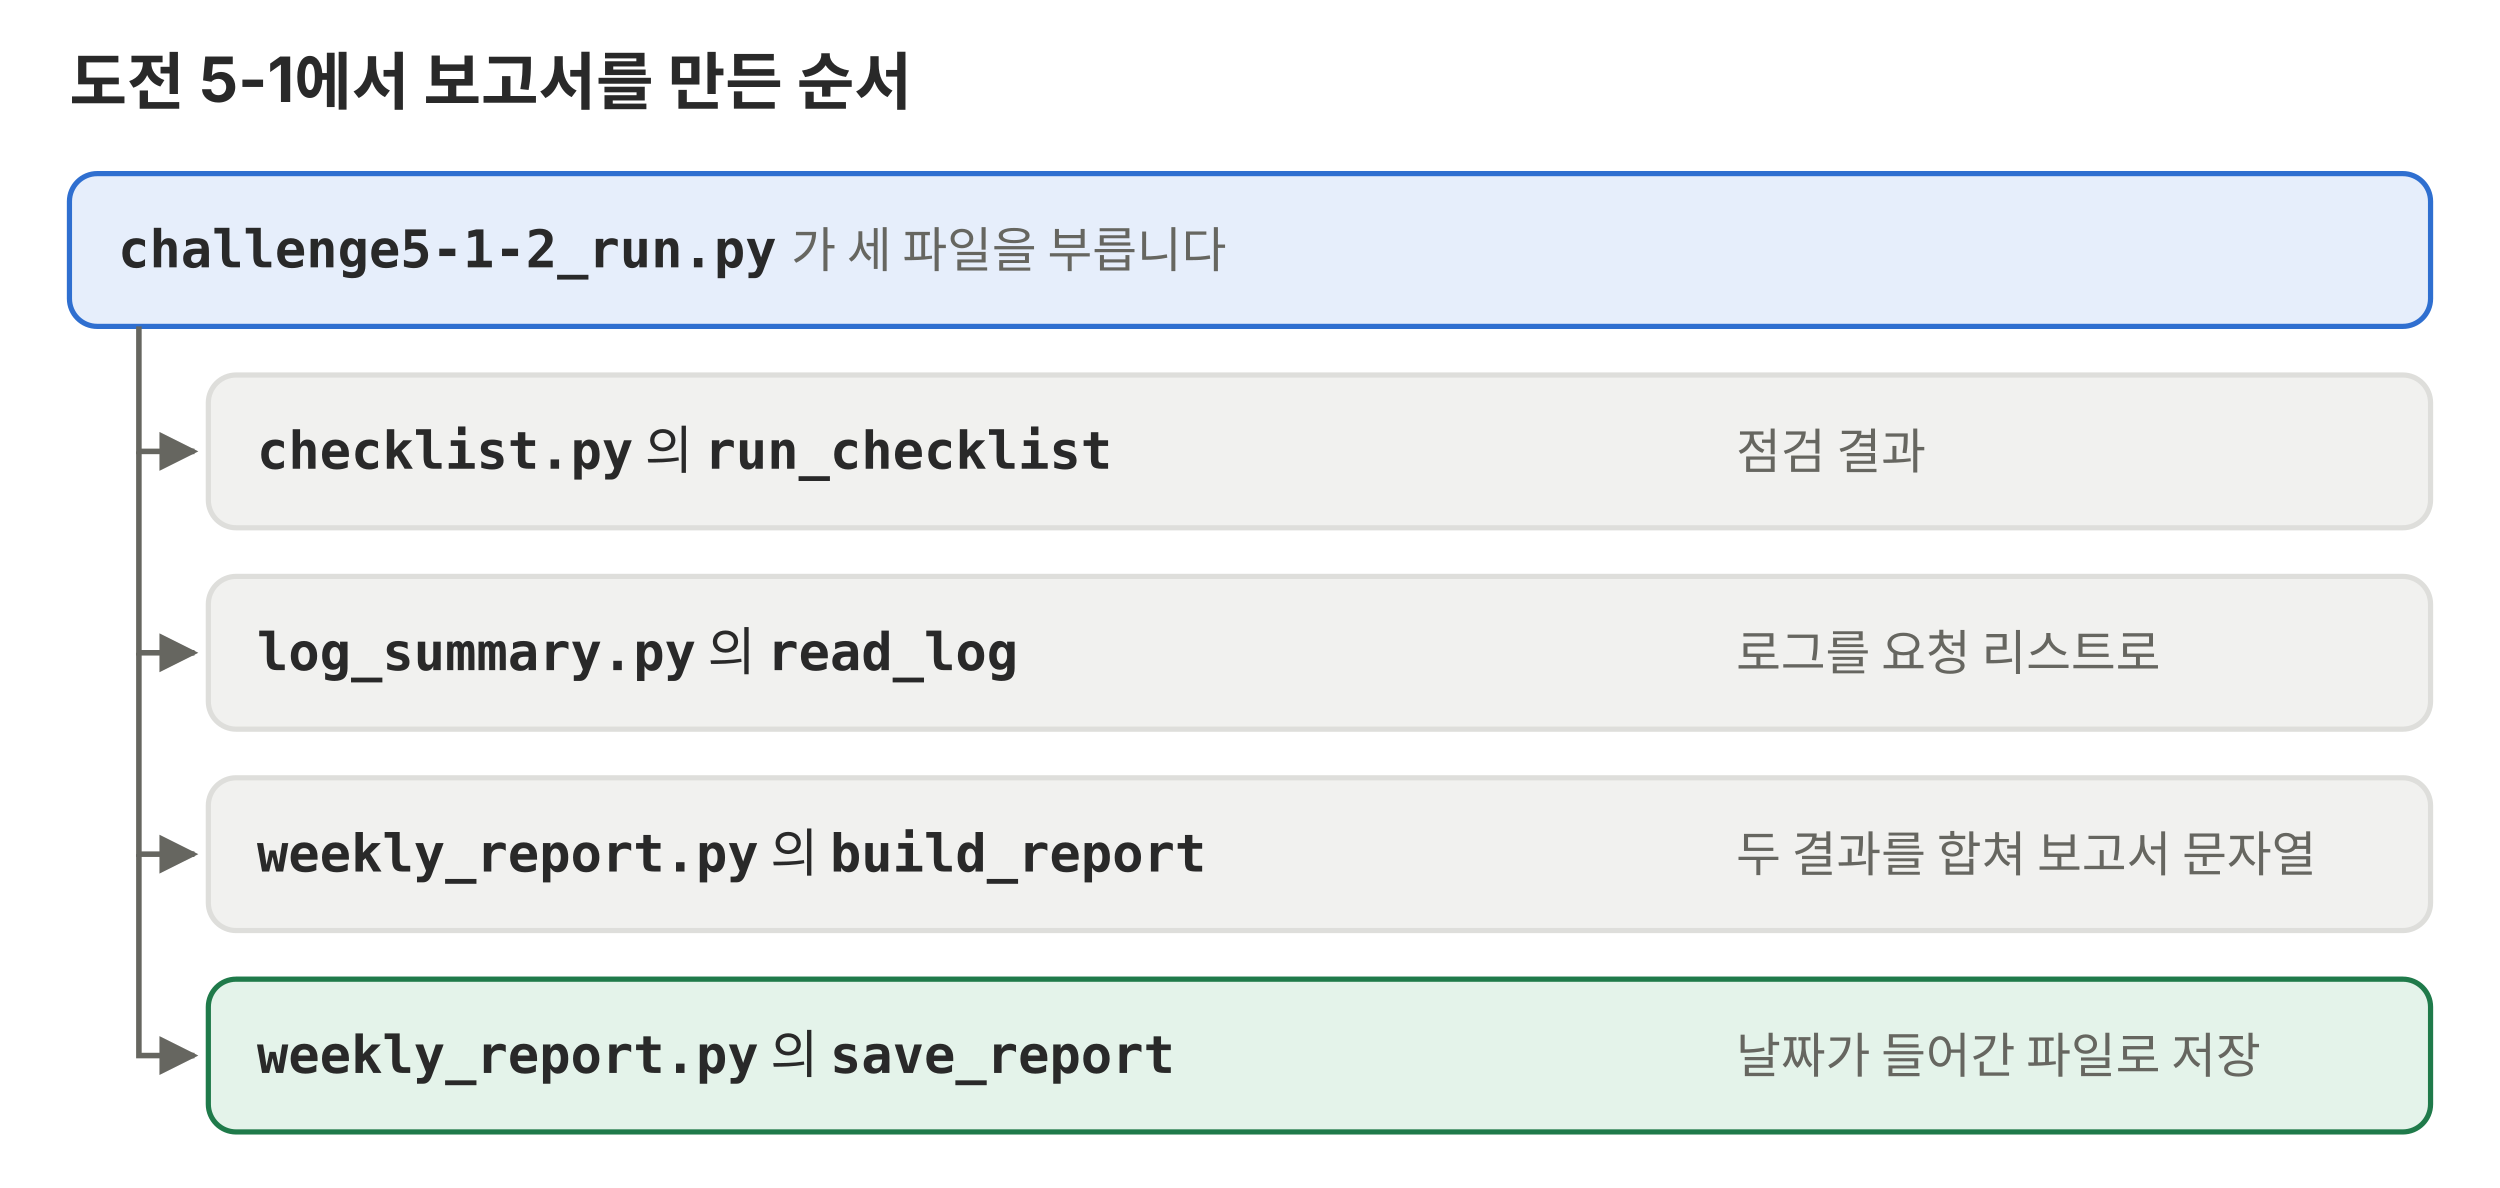
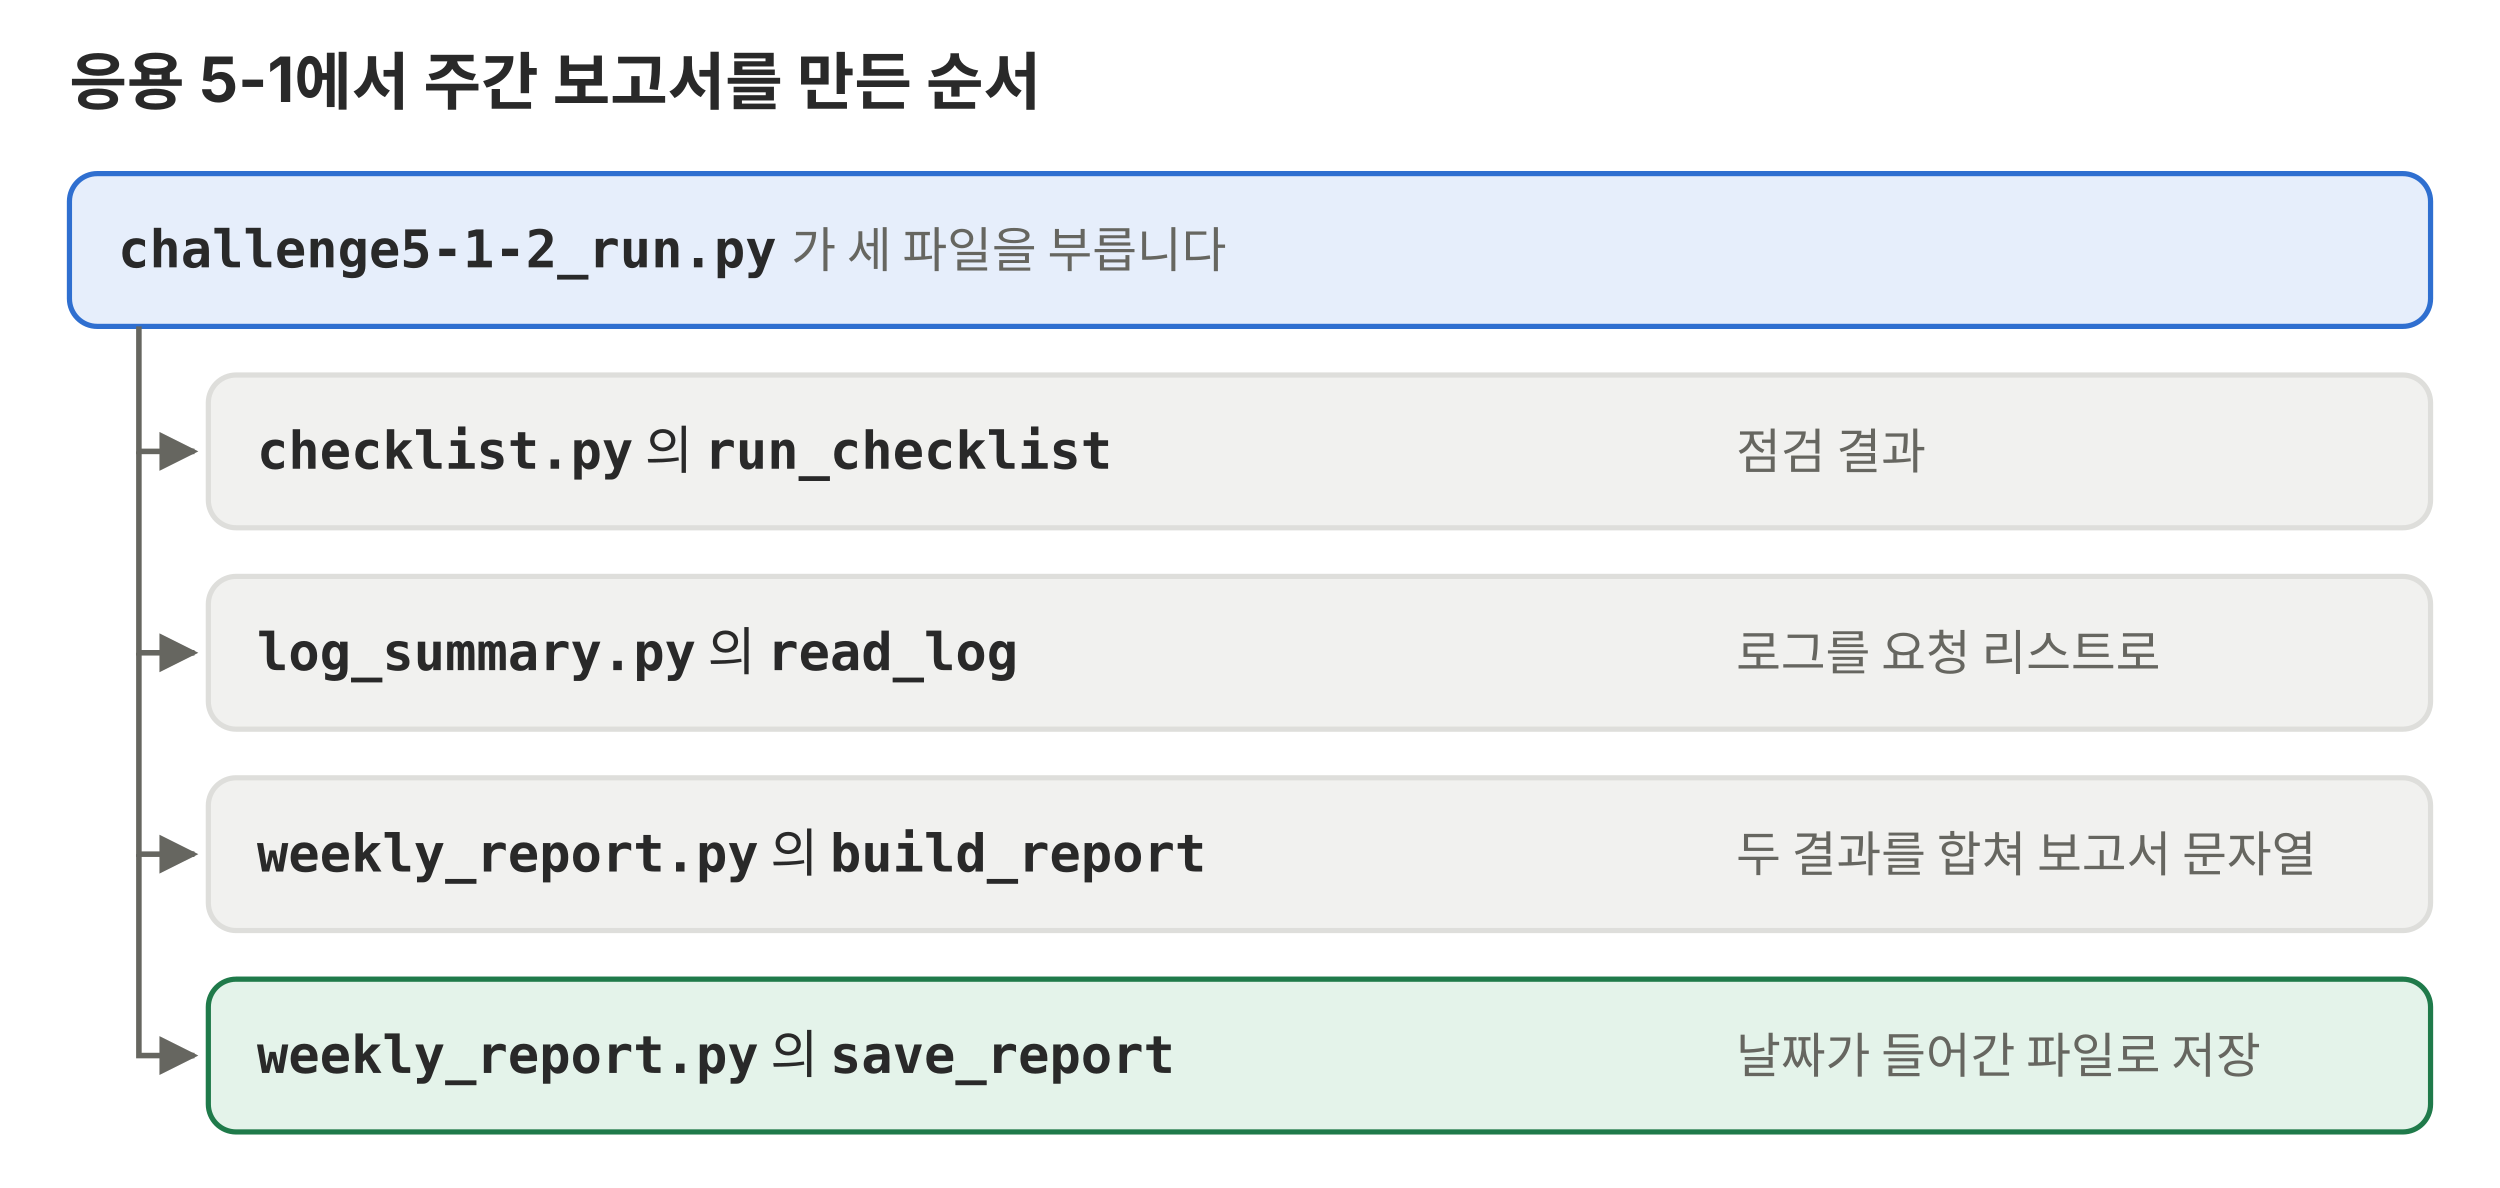
<svg xmlns="http://www.w3.org/2000/svg" viewBox="0 0 720 342" role="img" font-family="Pretendard, 'Noto Sans KR', -apple-system, 'Segoe UI', sans-serif">
  <defs>
    <marker id="a-f02-m3u05l03" viewBox="0 0 10 10" refX="9" refY="5" markerWidth="7" markerHeight="7" orient="auto-start-reverse">
      <path d="M0 0L10 5L0 10z" fill="#666660" />
    </marker>
  </defs>
-   <text x="20" y="30" font-size="18" font-weight="700" fill="#292929">도전 5-1에서 보고서를 만든 순서</text>
+   <text x="20" y="30" font-size="18" font-weight="700" fill="#292929">응용 5-1에서 주간 보고서를 만든 순서</text>
  <g font-size="15" fill="#292929">
    <rect x="20" y="50" width="680" height="44" rx="8" fill="#e6eefb" stroke="#2f6fd0" stroke-width="1.5" />
    <text x="34" y="77">
      <tspan font-family="ui-monospace, Menlo, Consolas, monospace" font-weight="700">challenge5-1-2_run.py</tspan>
      <tspan font-size="14" fill="#666660">가 세 파일을 부릅니다</tspan>
    </text>
    <rect x="60" y="108" width="640" height="44" rx="8" fill="#f1f1ef" stroke="#dededb" stroke-width="1.5" />
    <text x="74" y="135">
      <tspan font-family="ui-monospace, Menlo, Consolas, monospace" font-weight="700">checklist.py</tspan> 의 <tspan font-family="ui-monospace, Menlo, Consolas, monospace" font-weight="700">run_checklist</tspan>
    </text>
    <text x="500" y="135" font-size="14" fill="#666660">점검 결과</text>
    <rect x="60" y="166" width="640" height="44" rx="8" fill="#f1f1ef" stroke="#dededb" stroke-width="1.5" />
    <text x="74" y="193">
      <tspan font-family="ui-monospace, Menlo, Consolas, monospace" font-weight="700">log_summary.py</tspan> 의 <tspan font-family="ui-monospace, Menlo, Consolas, monospace" font-weight="700">read_log</tspan>
    </text>
    <text x="500" y="193" font-size="14" fill="#666660">로그를 요청 리스트로</text>
    <rect x="60" y="224" width="640" height="44" rx="8" fill="#f1f1ef" stroke="#dededb" stroke-width="1.5" />
    <text x="74" y="251">
      <tspan font-family="ui-monospace, Menlo, Consolas, monospace" font-weight="700">weekly_report.py</tspan> 의 <tspan font-family="ui-monospace, Menlo, Consolas, monospace" font-weight="700">build_report</tspan>
    </text>
    <text x="500" y="251" font-size="14" fill="#666660">두 결과를 합쳐 보고서 문자열</text>
    <rect x="60" y="282" width="640" height="44" rx="8" fill="#e4f3ea" stroke="#1f7a4a" stroke-width="1.5" />
    <text x="74" y="309">
      <tspan font-family="ui-monospace, Menlo, Consolas, monospace" font-weight="700">weekly_report.py</tspan> 의 <tspan font-family="ui-monospace, Menlo, Consolas, monospace" font-weight="700">save_report</tspan>
    </text>
    <text x="500" y="309" font-size="14" fill="#666660">날짜가 들어간 파일로 저장</text>
  </g>
  <g stroke="#666660" stroke-width="1.6" fill="none" marker-end="url(#a-f02-m3u05l03)">
    <path d="M40 94V130H56" />
    <path d="M40 130V188H56" />
    <path d="M40 188V246H56" />
    <path d="M40 246V304H56" />
  </g>
</svg>
